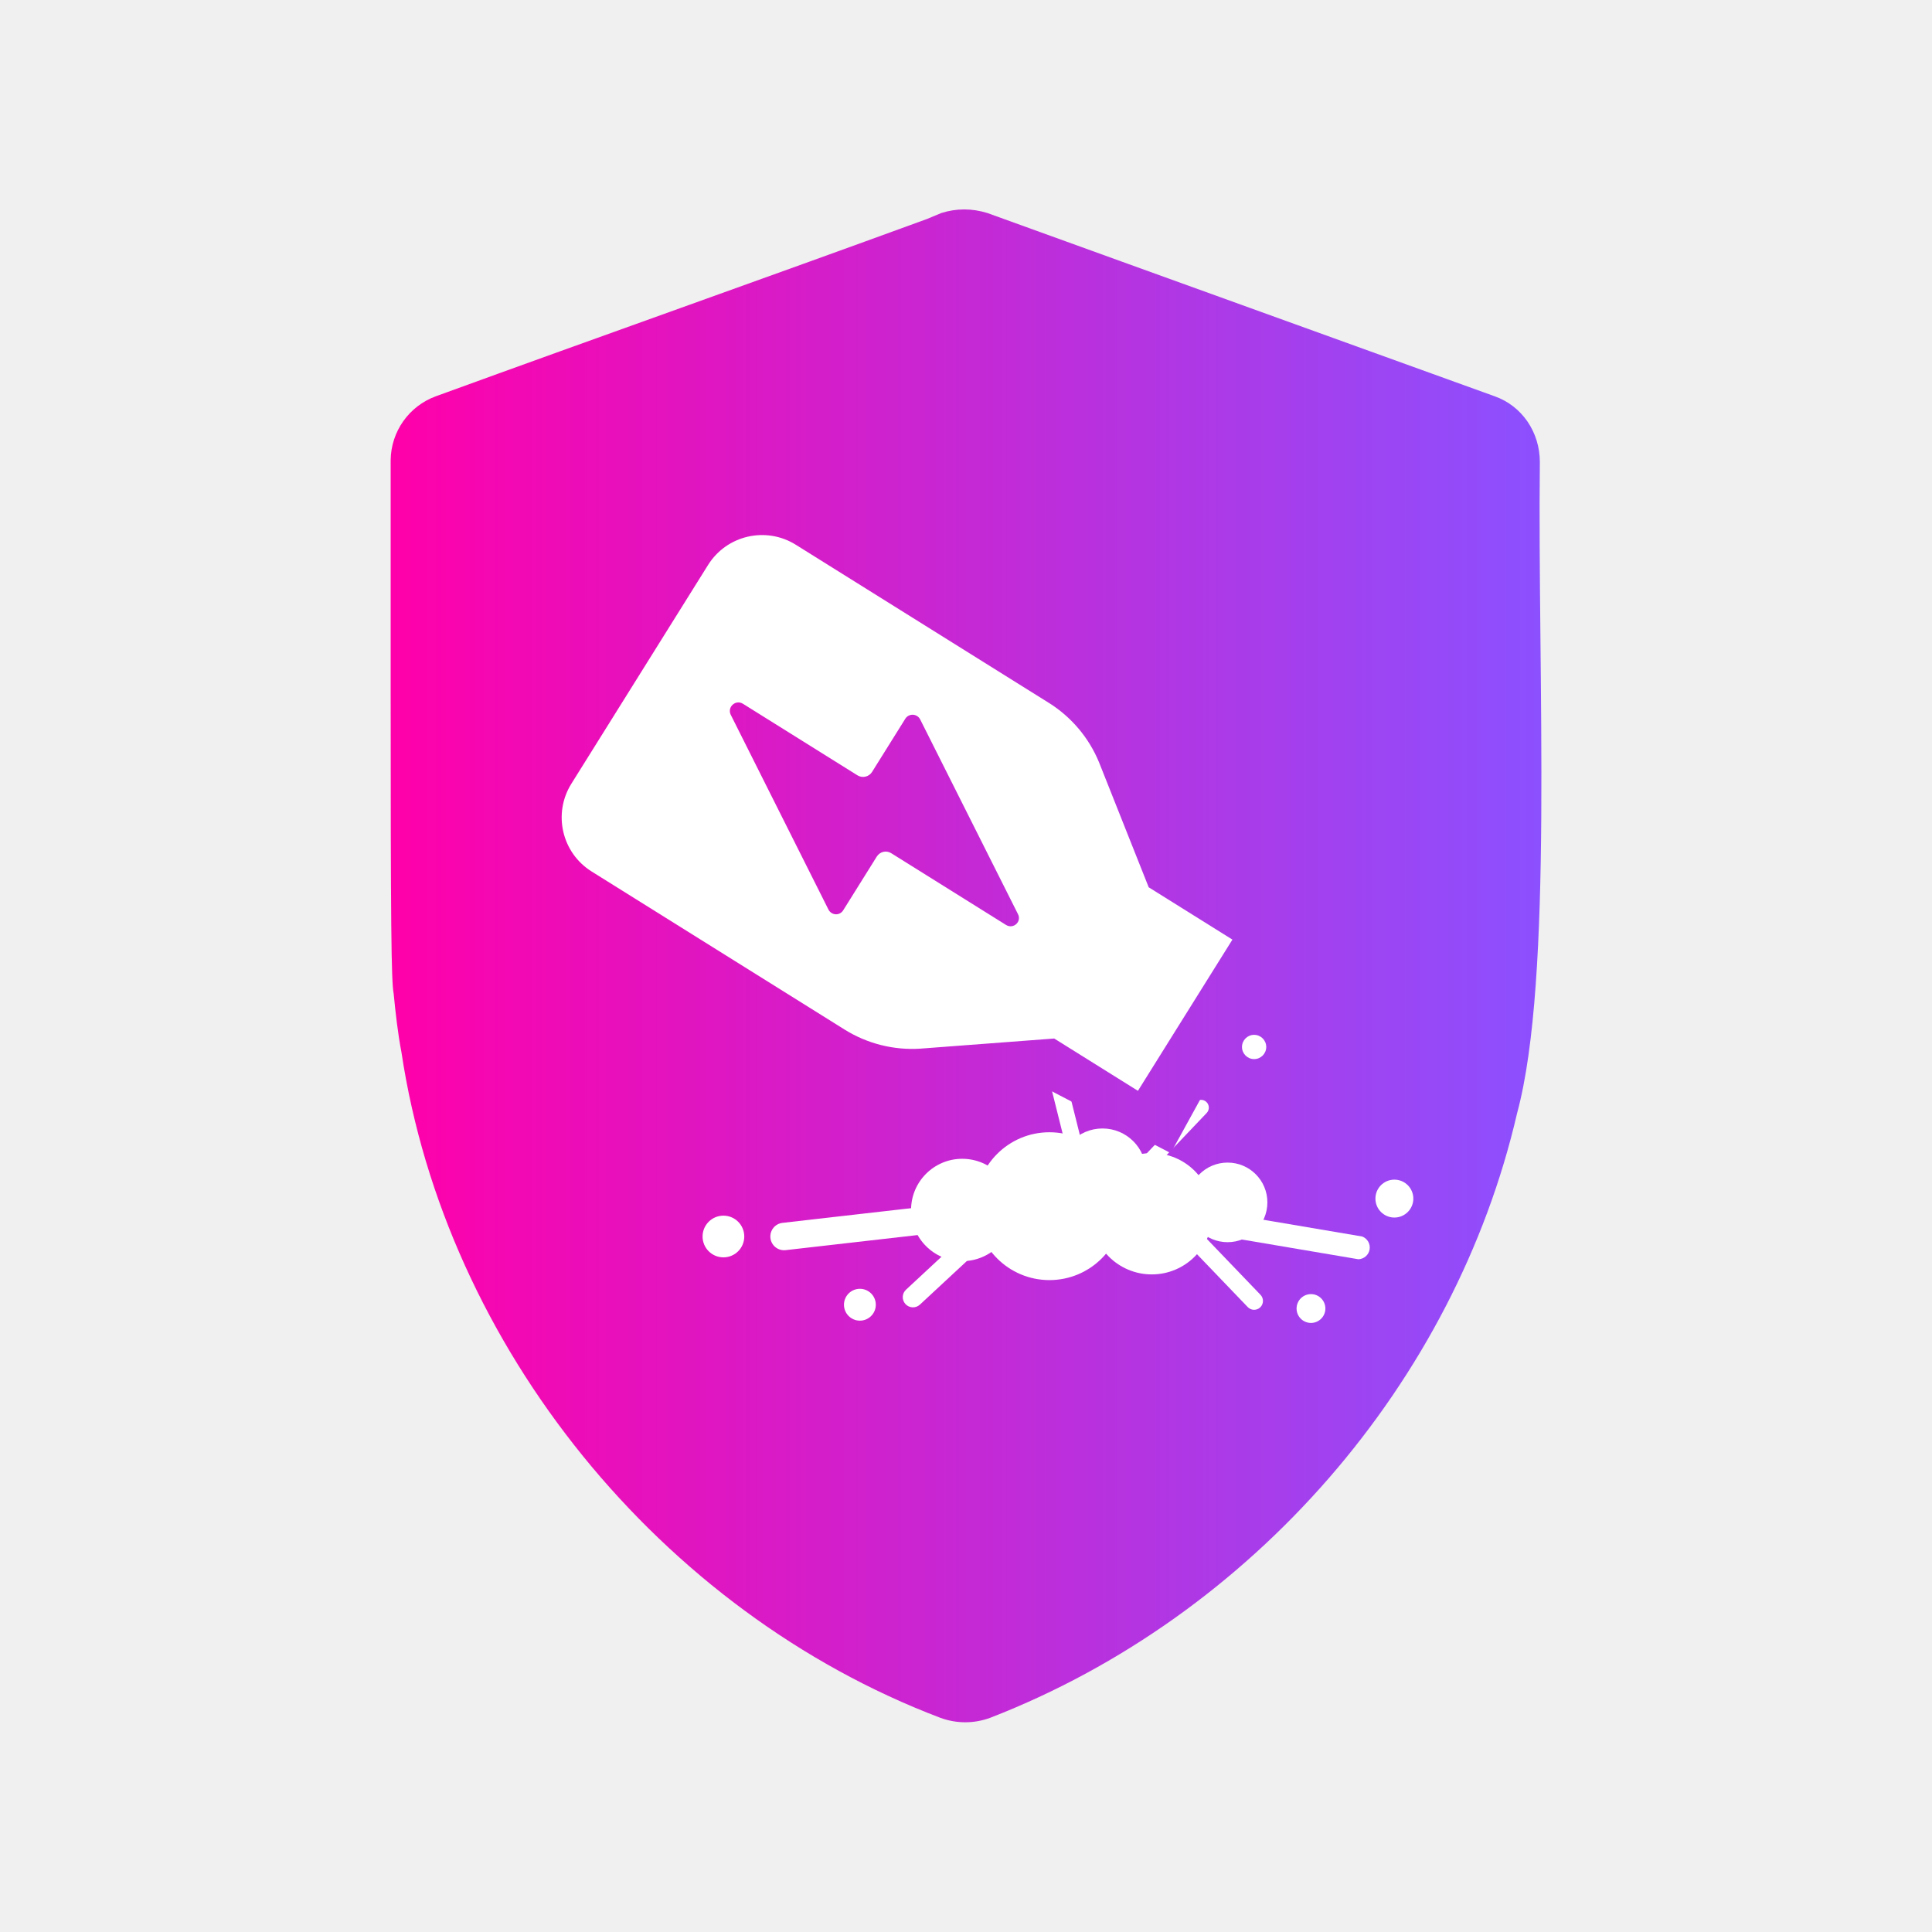
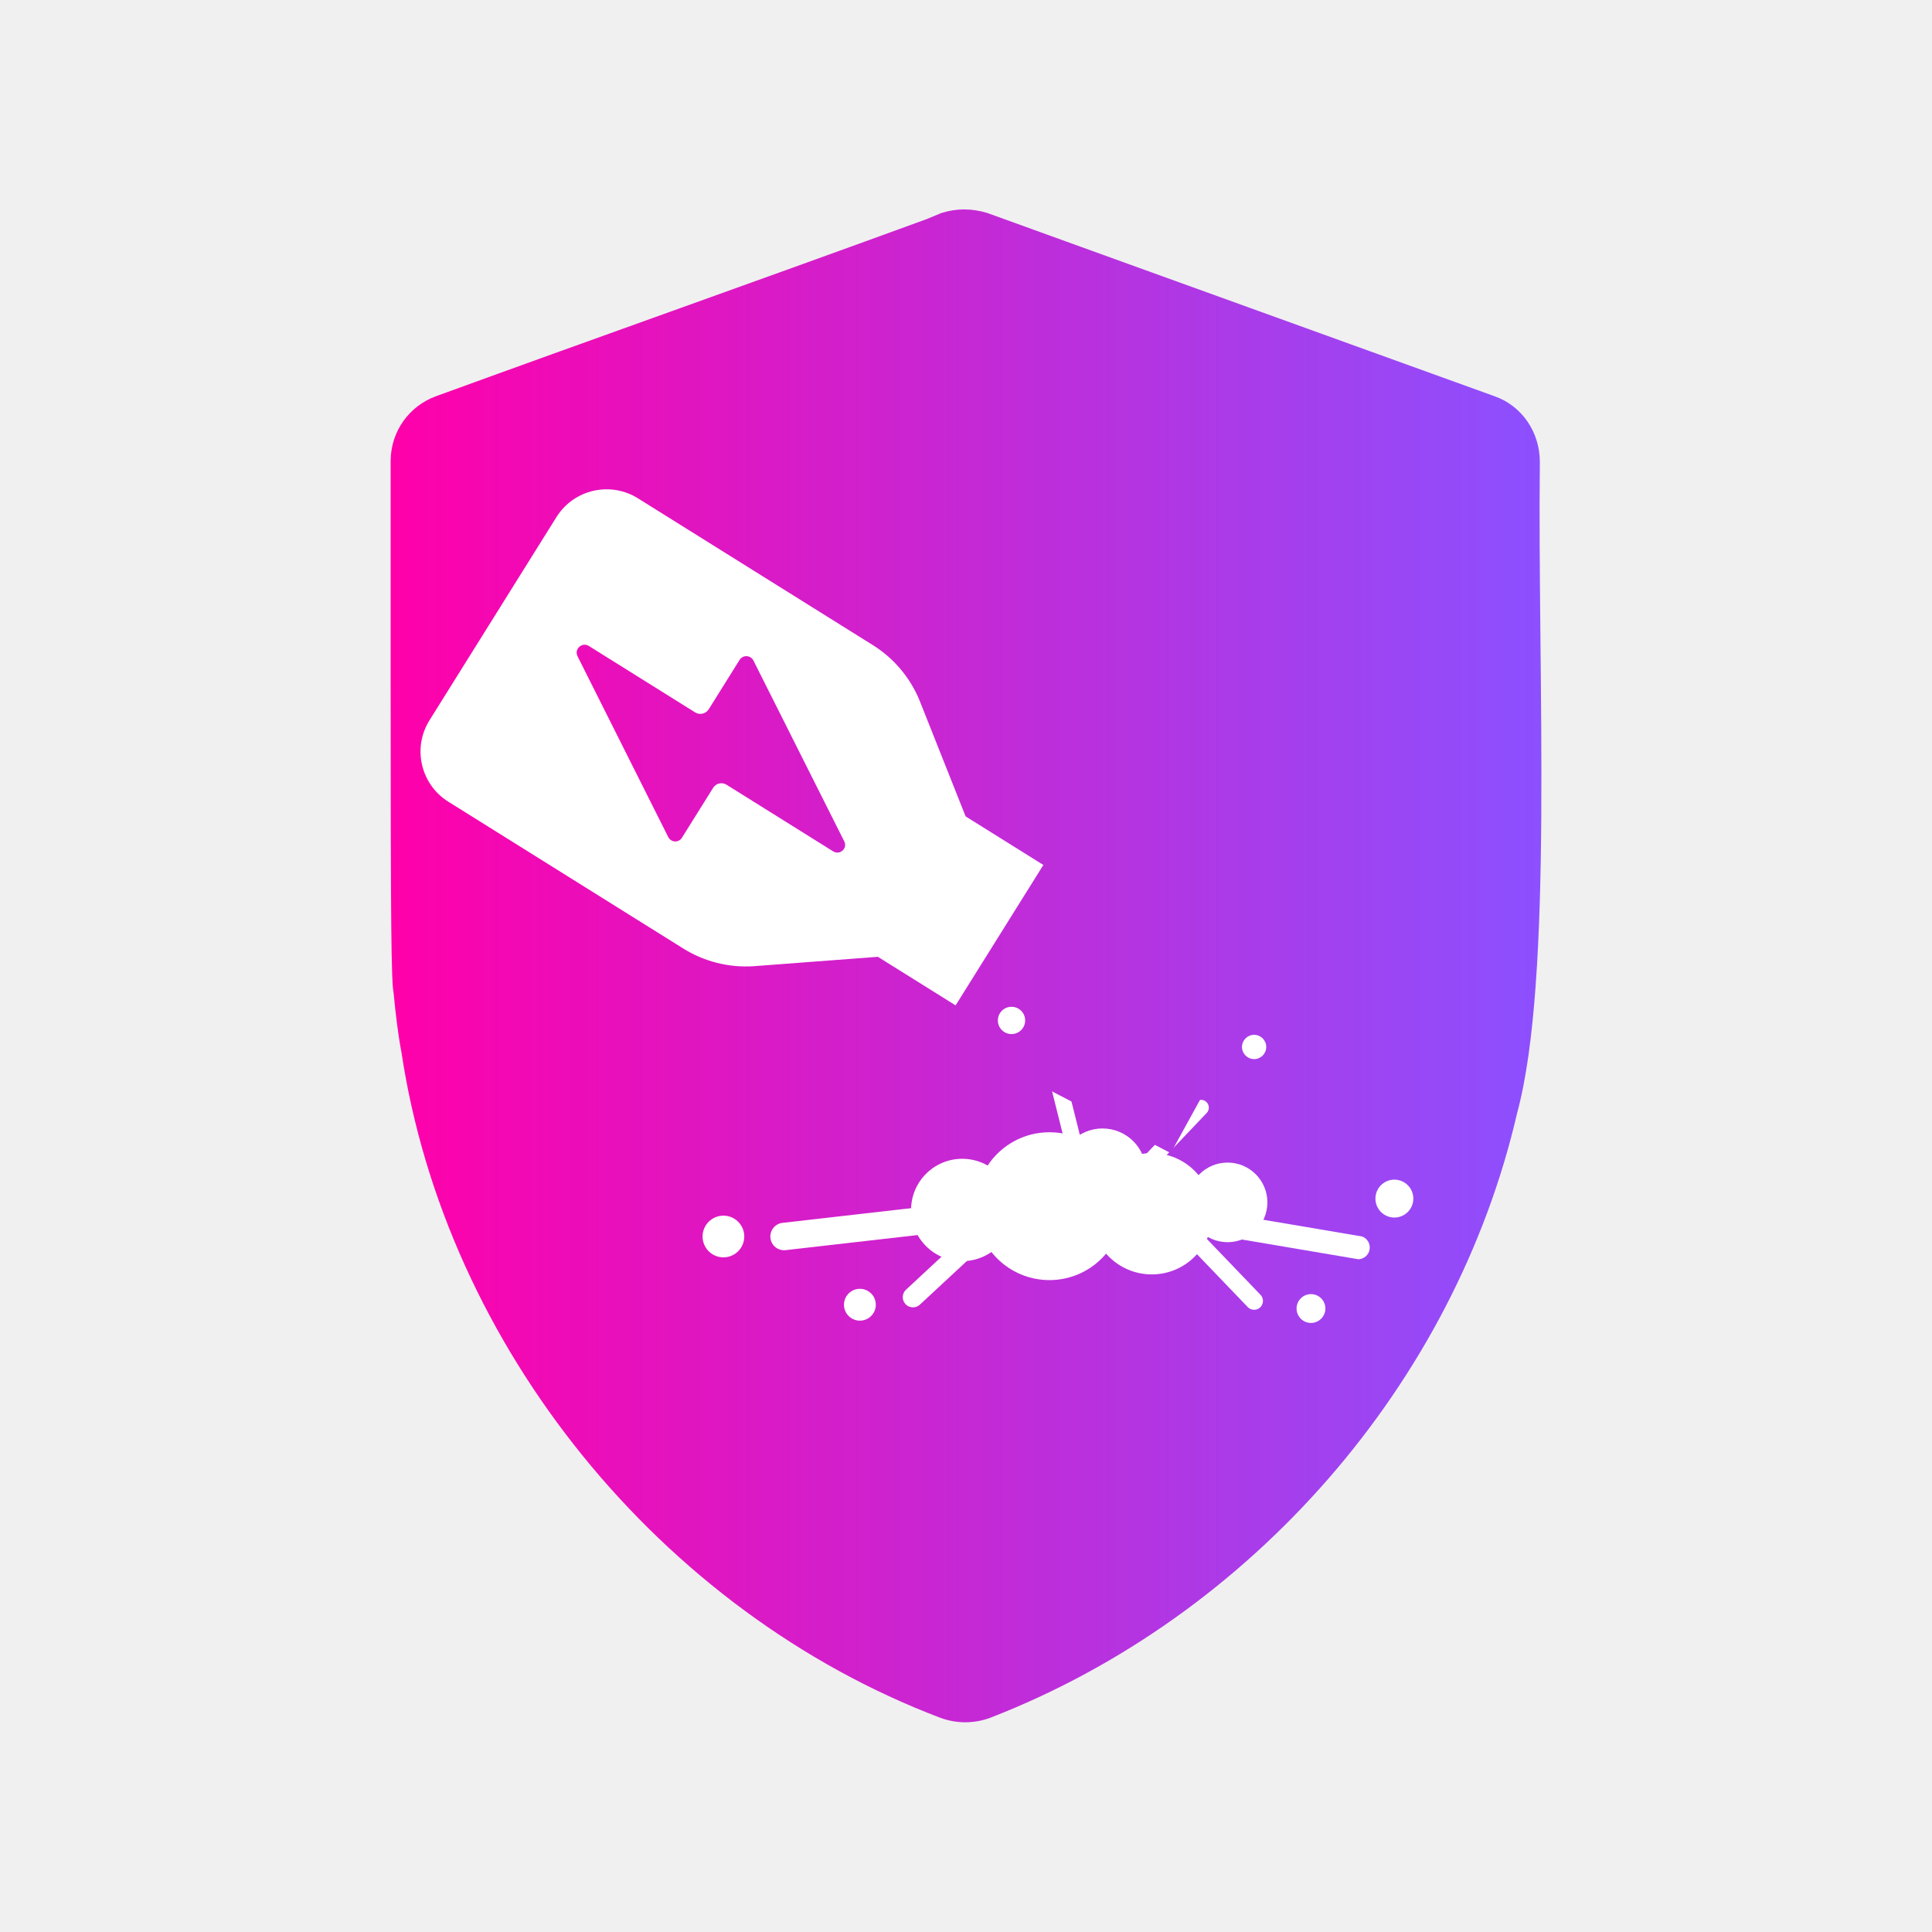
<svg xmlns="http://www.w3.org/2000/svg" viewBox="-6.527 2.221 32.279 32.279" role="img" aria-label="Socket sauce">
  <defs>
    <linearGradient id="socket-brand-gradient" x1="0" y1="0" x2="1" y2="0">
      <stop offset="0%" stop-color="#ff00aa" />
      <stop offset="100%" stop-color="#8c50ff" />
    </linearGradient>
  </defs>
  <path data-socket-layer="shield" fill="url(#socket-brand-gradient)" d="M18.44 8.84c.46.16.76.6.76 1.1-.04 3.58.23 8.63-.38 10.88-1.04 4.5-4.42 8.4-8.8 10.1a1.2 1.2 0 0 1-.84 0C4.52 29.15.92 24.73.18 19.8c-.06-.31-.1-.67-.13-.98-.04-.2-.05-1.14-.05-5.17V9.91a1.15 1.15 0 0 1 .76-1.07c2.8-1.02 5.38-1.93 8.2-2.96l.24-.1q.38-.12.77 0l2.24.81z" />
  <g data-socket-layer="glyph" transform="translate(2.013 9.2) scale(0.63333)">
    <defs>
-       <mask id="glyph-cut-0" maskUnits="userSpaceOnUse" x="0" y="0" width="24" height="24">
-         <rect width="24" height="24" fill="#ffffff" />
+       <mask id="glyph-cut-0" maskUnits="userSpaceOnUse" x="-4000" y="-4000" width="8000" height="8000">
+         <rect x="-4000" y="-4000" width="8000" height="8000" fill="#ffffff" />
        <g transform="translate(4.9 1.4) scale(.727)">
          <path fill="#000000" d="M9.89 9.54c.19-.32.67-.18.67.19v5.85c0 .25.2.45.46.45h2.73c.29 0 .46.31.31.56l-4.9 8.04c-.2.31-.68.17-.68-.2V18.6a.46.46 0 0 0-.46-.46H5.3a.37.37 0 0 1-.31-.55z" />
        </g>
      </mask>
-       <mask id="glyph-cut-1" maskUnits="userSpaceOnUse" x="0" y="0" width="24" height="24">
-         <rect width="24" height="24" fill="#ffffff" />
+       <mask id="glyph-cut-1" maskUnits="userSpaceOnUse" x="-4000" y="-4000" width="8000" height="8000">
+         <rect x="-4000" y="-4000" width="8000" height="8000" fill="#ffffff" />
        <path fill="#000000" d="m8.6 10.2 11 5.2-2.2 4-10-5.2Z" />
      </mask>
    </defs>
-     <g transform="translate(-1.2 -0.6) rotate(122 12 12) translate(12 12) scale(.84) translate(-12 -12)" mask="url(#glyph-cut-0)">
+     <g transform="translate(-5.6 -2.4) rotate(122 12 12) translate(12 12) scale(.78) translate(-12 -12)" mask="url(#glyph-cut-0)">
      <path fill="#ffffff" fill-rule="evenodd" d="M9.2 2.2h5.6v3.1l2.5 3.4a4 4 0 0 1 .75 2.33v9.37a2 2 0 0 1-2 2h-8.1a2 2 0 0 1-2-2v-9.37A4 4 0 0 1 6.7 8.7l2.5-3.4Z" />
    </g>
    <g mask="url(#glyph-cut-1)">
      <path fill="#ffffff" fill-rule="nonzero" d="M14.2 18.85a1.95 1.95 0 1 1 0 3.9 1.95 1.95 0 1 1 0-3.9" />
      <path fill="#ffffff" fill-rule="nonzero" d="M16.9 19.4a1.6 1.6 0 1 1 0 3.2 1.6 1.6 0 1 1 0-3.2" />
      <path fill="#ffffff" fill-rule="nonzero" d="M11.9 19.55a1.35 1.35 0 1 1 0 2.7 1.35 1.35 0 1 1 0-2.7" />
      <path fill="#ffffff" fill-rule="nonzero" d="M18.9 19.65a1.05 1.05 0 1 1 0 2.1 1.05 1.05 0 1 1 0-2.1" />
      <path fill="#ffffff" fill-rule="nonzero" d="M15.6 18.75a1.15 1.15 0 1 1 0 2.3 1.15 1.15 0 1 1 0-2.3" />
      <path fill="#ffffff" fill-rule="nonzero" d="m14.16 20.44-7 .8a.36.36 0 0 0 .08.72l7-.8a.36.36 0 0 0-.08-.72" />
      <path fill="#ffffff" fill-rule="nonzero" d="m16.45 21.2 5.9 1a.31.31 0 0 0 .1-.6l-5.9-1a.31.31 0 0 0-.1.6" />
      <path fill="#ffffff" fill-rule="nonzero" d="m13.22 20.4-2.8 2.6a.26.26 0 0 0 .36.4l2.8-2.6a.26.26 0 0 0-.36-.4" />
      <path fill="#ffffff" fill-rule="nonzero" d="m17.03 20.96 2.4 2.5a.23.23 0 0 0 .34-.32l-2.4-2.5a.23.23 0 0 0-.34.32" />
      <path fill="#ffffff" fill-rule="nonzero" d="m15.31 20.15-.7-2.8a.22.22 0 0 0-.42.1l.7 2.8a.22.22 0 0 0 .42-.1" />
      <path fill="#ffffff" fill-rule="nonzero" d="m16.35 20.44 2-2.1a.2.2 0 0 0-.3-.28l-2 2.1a.2.2 0 0 0 .3.28" />
    </g>
    <path fill="#ffffff" fill-rule="evenodd" d="M5.6 21.05a.55.55 0 1 1 0 1.1.55.55 0 1 1 0-1.1" />
    <path fill="#ffffff" fill-rule="evenodd" d="M23.3 20.1a.5.5 0 1 1 0 1 .5.5 0 1 1 0-1" />
    <path fill="#ffffff" fill-rule="evenodd" d="M9.2 22.98a.42.42 0 1 1 0 .84.42.42 0 1 1 0-.84" />
    <path fill="#ffffff" fill-rule="evenodd" d="M21.1 23.12a.38.38 0 1 1 0 .76.38.38 0 1 1 0-.76" />
    <path fill="#ffffff" fill-rule="evenodd" d="M13.2 15.54a.36.36 0 1 1 0 .72.36.36 0 1 1 0-.72" />
    <path fill="#ffffff" fill-rule="evenodd" d="M19.6 16.28a.32.32 0 1 1 0 .64.32.32 0 1 1 0-.64" />
  </g>
</svg>
